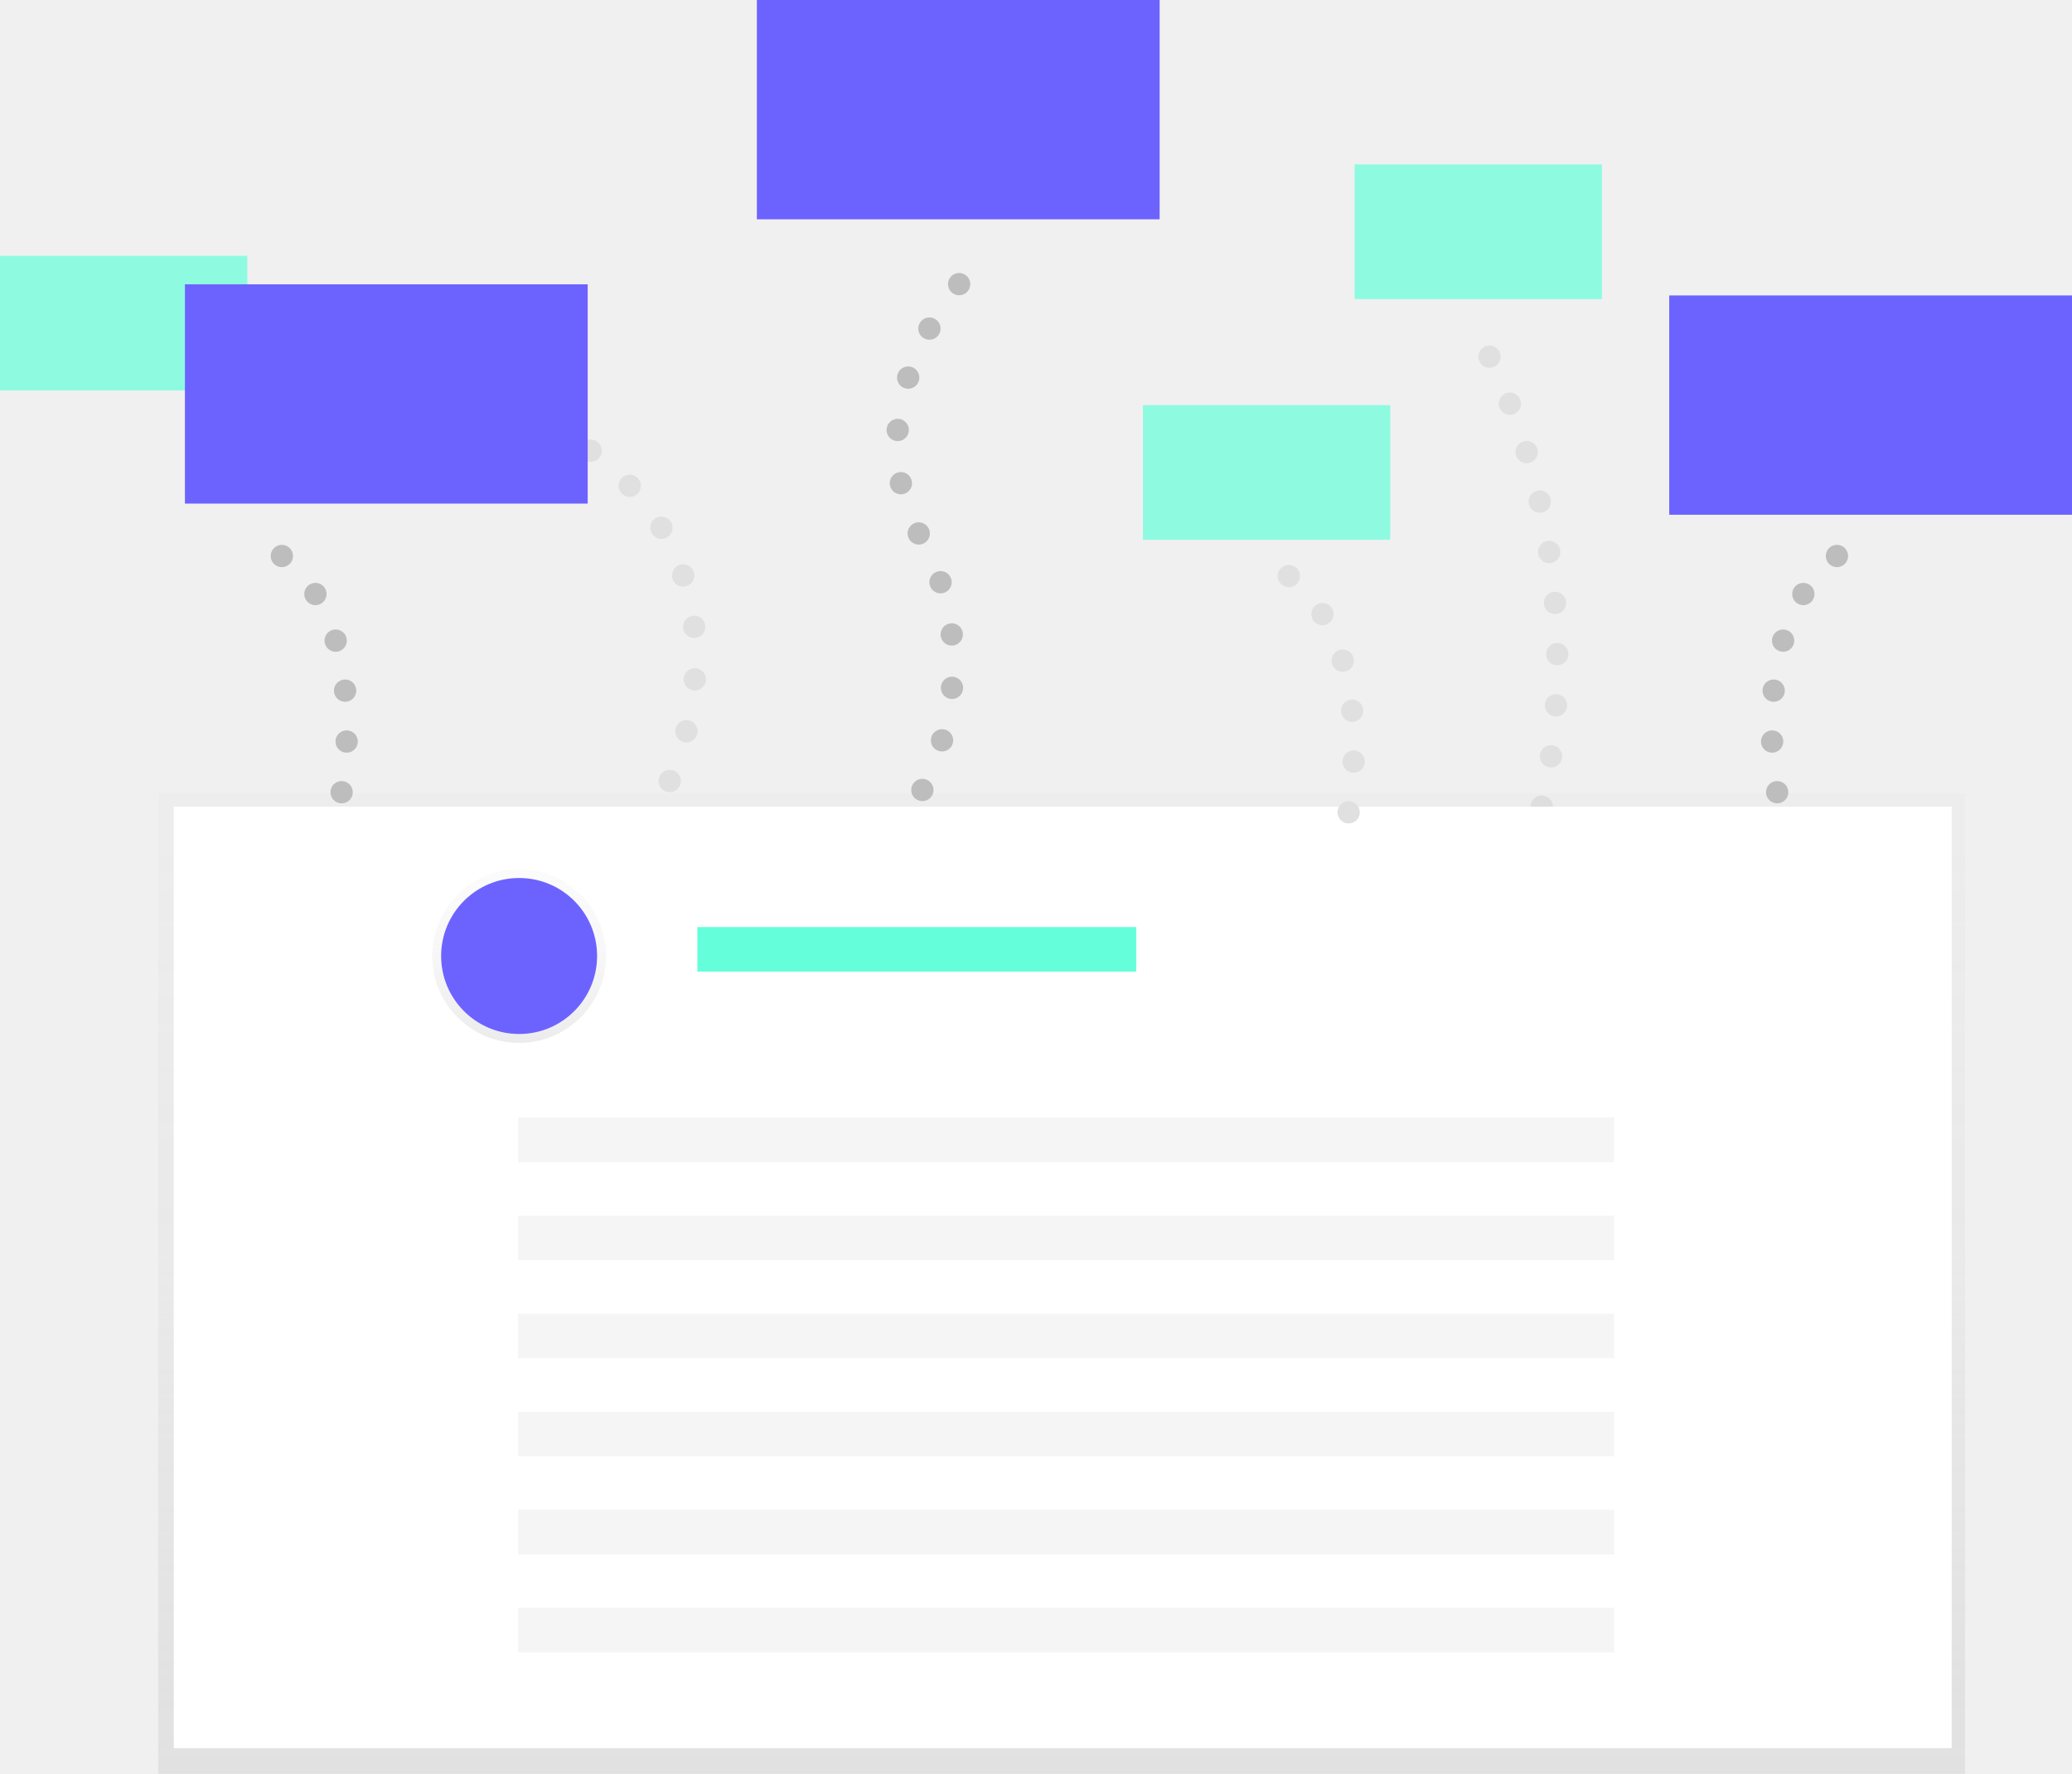
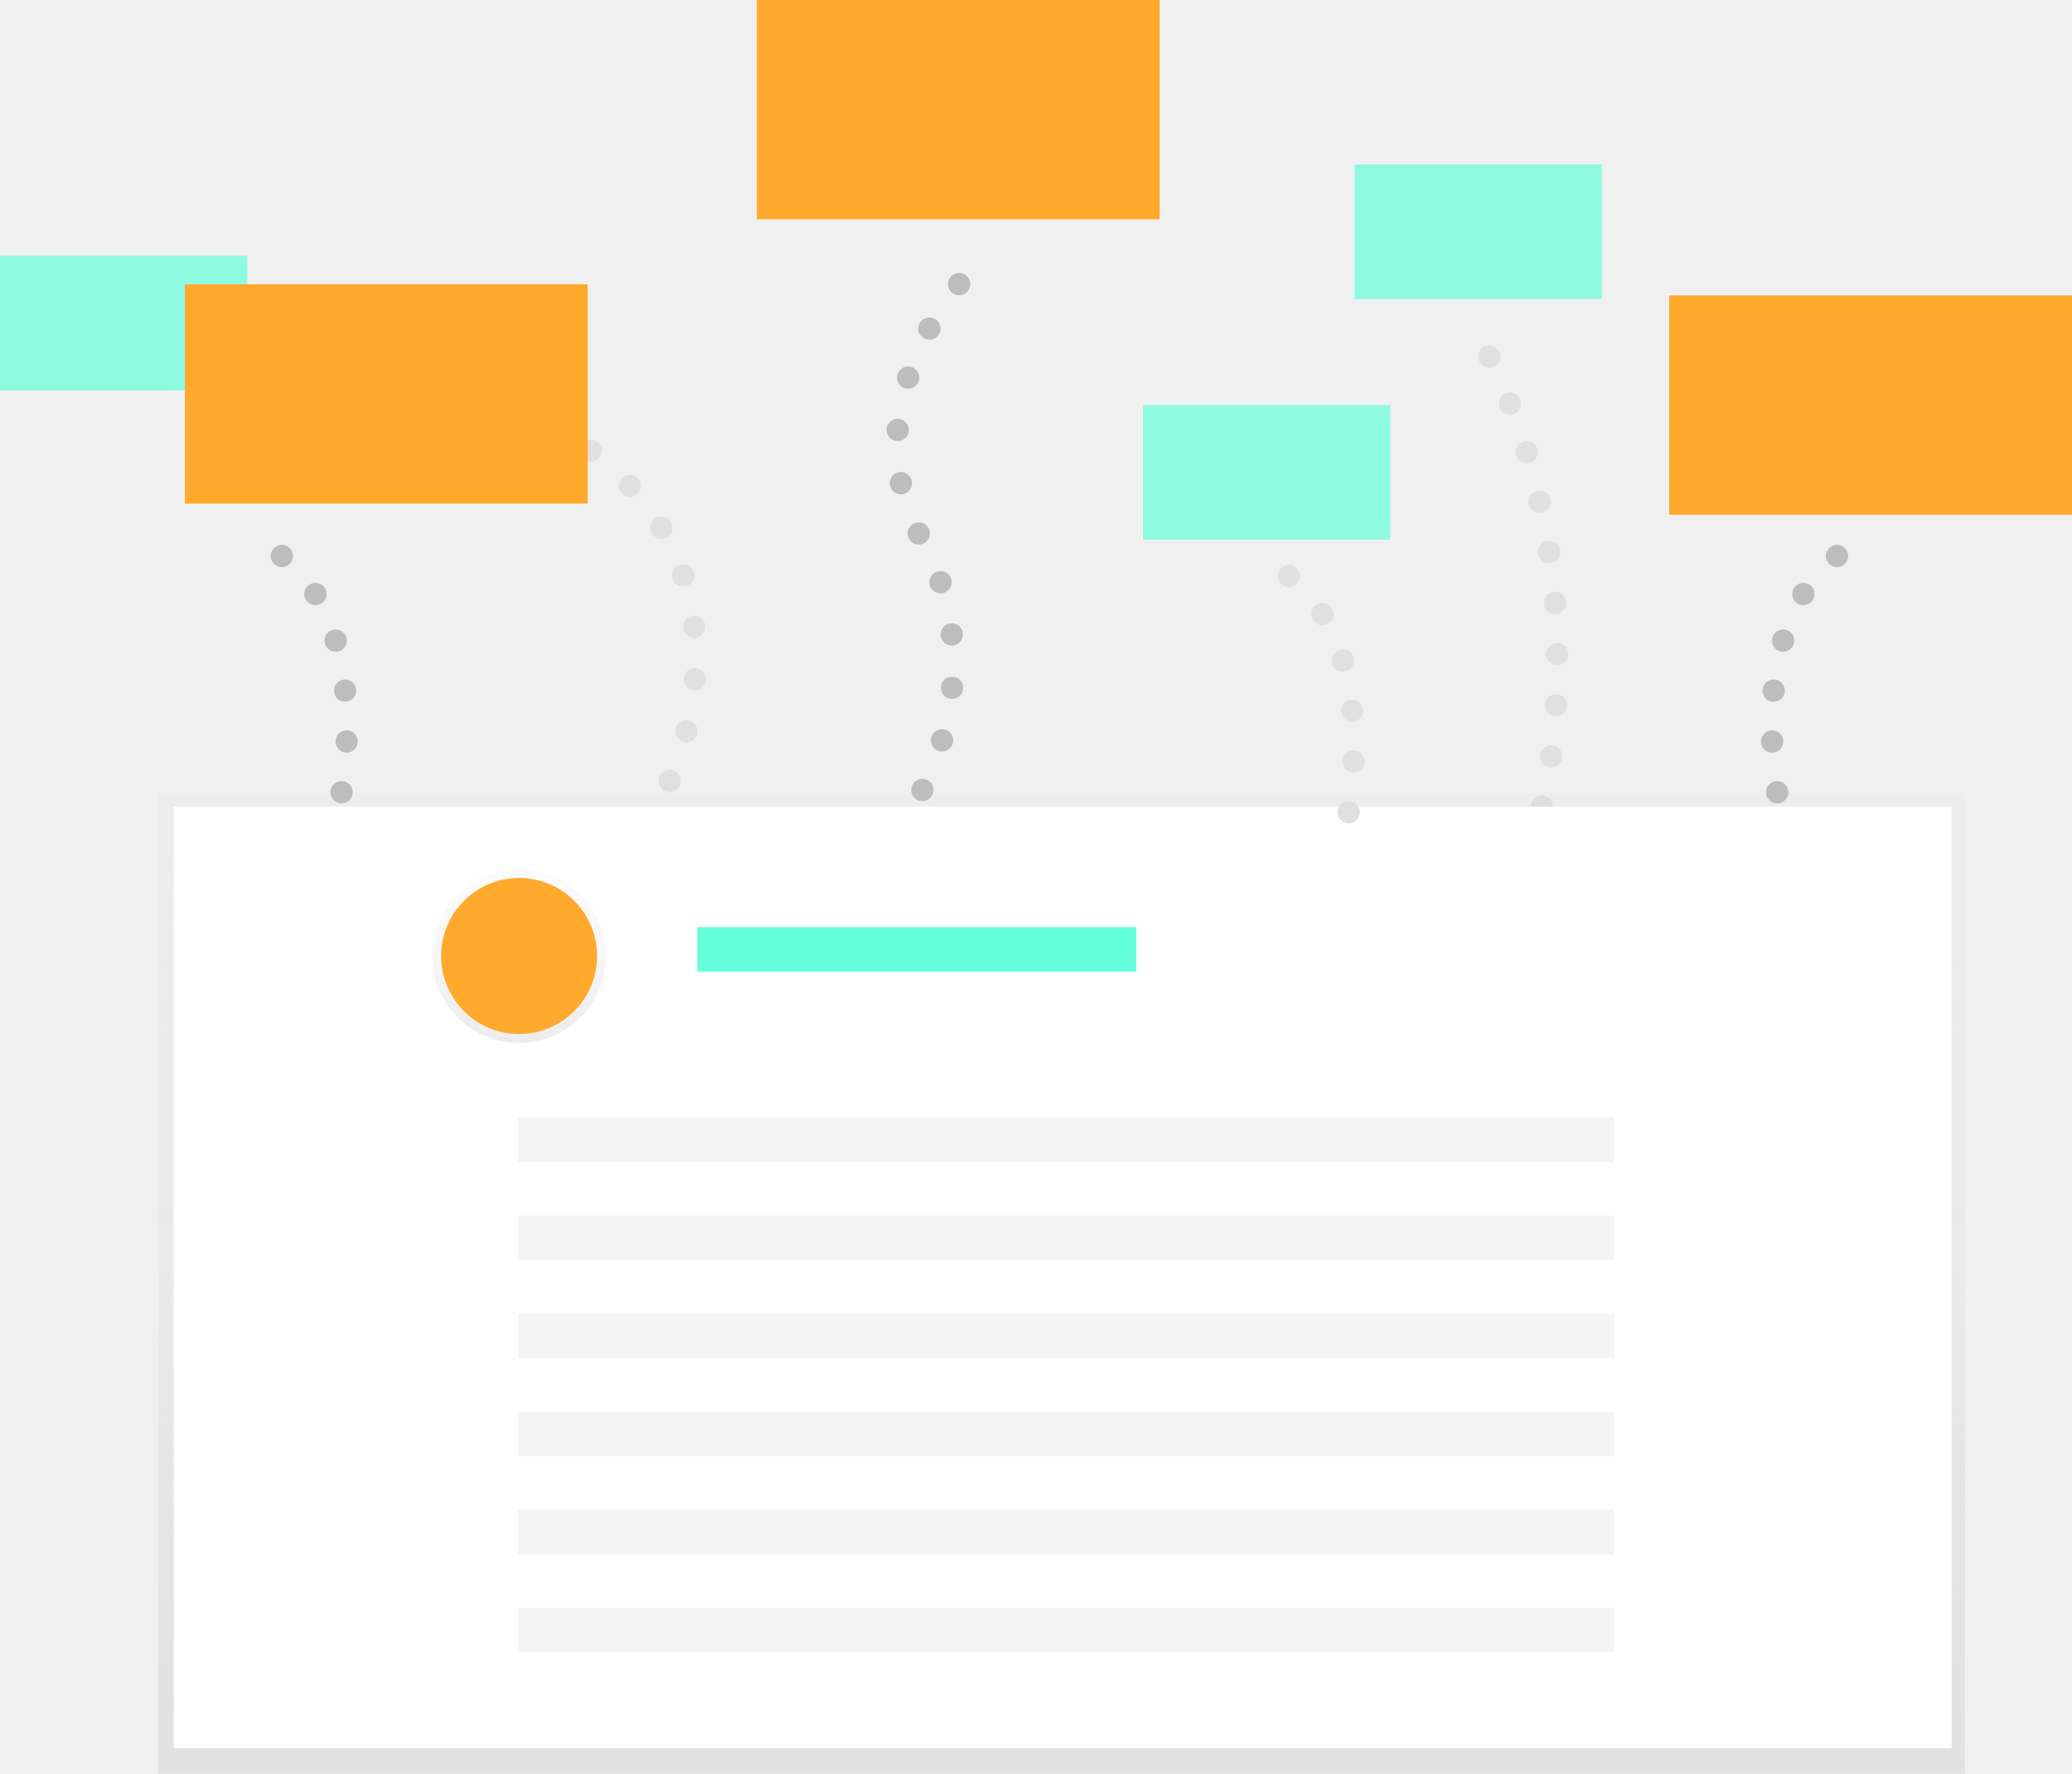
<svg xmlns="http://www.w3.org/2000/svg" xmlns:xlink="http://www.w3.org/1999/xlink" id="3cb0c07a-f133-46d2-a6b2-dad528c8be8f" data-name="Layer 1" viewBox="0 0 930 796">
  <defs>
    <linearGradient id="f5001a13-cfe6-4c8f-88a7-1ed26db83ffd" x1="476.5" y1="796" x2="476.5" y2="356" gradientUnits="userSpaceOnUse">
      <stop offset="0" stop-color="#b3b3b3" stop-opacity="0.25" />
      <stop offset="0.54" stop-color="#b3b3b3" stop-opacity="0.1" />
      <stop offset="1" stop-color="#b3b3b3" stop-opacity="0.05" />
    </linearGradient>
    <linearGradient id="78373005-7475-4e76-bc76-3e27e6664849" x1="233" y1="468" x2="233" y2="390" xlink:href="#f5001a13-cfe6-4c8f-88a7-1ed26db83ffd" />
  </defs>
  <path d="M827,414s28-104-28-211" transform="translate(-135 -52)" fill="none" stroke="#e0e0e0" stroke-linecap="round" stroke-linejoin="round" stroke-width="10" stroke-dasharray="0 23" />
  <line x1="300.59" y1="350.5" x2="300.59" y2="350.5" fill="none" stroke="#e0e0e0" stroke-linecap="round" stroke-linejoin="round" stroke-width="10" />
  <path d="M443.1,380.15c9.88-40.36,12.83-124.5-117.66-160.22" transform="translate(-135 -52)" fill="none" stroke="#e0e0e0" stroke-linecap="round" stroke-linejoin="round" stroke-width="10" stroke-dasharray="0 23.61" />
  <line x1="179" y1="165" x2="179" y2="165" fill="none" stroke="#e0e0e0" stroke-linecap="round" stroke-linejoin="round" stroke-width="10" />
  <rect x="71" y="356" width="811" height="440" fill="url(#f5001a13-cfe6-4c8f-88a7-1ed26db83ffd)" />
  <rect x="78" y="362" width="798" height="422.5" fill="#fff" />
  <circle cx="233" cy="429" r="39" fill="url(#78373005-7475-4e76-bc76-3e27e6664849)" />
-   <circle cx="233" cy="429" r="35" fill="#6C63FF" />
+   <circle cx="233" cy="429" r="35" fill="#FFA92D" />
  <rect x="313" y="416" width="197" height="20" fill="#64ffda" />
  <rect x="232.5" y="545.5" width="492" height="20" fill="#f5f5f5" />
  <rect x="232.5" y="501.5" width="492" height="20" fill="#f5f5f5" />
  <rect x="232.5" y="589.5" width="492" height="20" fill="#f5f5f5" />
  <rect x="232.5" y="633.5" width="492" height="20" fill="#f5f5f5" />
  <rect x="232.5" y="677.5" width="492" height="20" fill="#f5f5f5" />
  <rect x="232.5" y="721.5" width="492" height="20" fill="#f5f5f5" />
  <line x1="153.33" y1="355.5" x2="153.33" y2="355.5" fill="none" stroke="#bdbdbd" stroke-linecap="round" stroke-linejoin="round" stroke-width="10" />
  <path d="M290.59,384.76c.76-21.62-1.88-53.94-20.78-75.41" transform="translate(-135 -52)" fill="none" stroke="#bdbdbd" stroke-linecap="round" stroke-linejoin="round" stroke-width="10" stroke-dasharray="0 22.87" />
  <line x1="126.5" y1="249.5" x2="126.5" y2="249.5" fill="none" stroke="#bdbdbd" stroke-linecap="round" stroke-linejoin="round" stroke-width="10" />
  <line x1="605.33" y1="364.5" x2="605.33" y2="364.5" fill="none" stroke="#e0e0e0" stroke-linecap="round" stroke-linejoin="round" stroke-width="10" />
  <path d="M742.59,393.76c.76-21.62-1.88-53.94-20.78-75.41" transform="translate(-135 -52)" fill="none" stroke="#e0e0e0" stroke-linecap="round" stroke-linejoin="round" stroke-width="10" stroke-dasharray="0 22.87" />
  <line x1="578.5" y1="258.5" x2="578.5" y2="258.5" fill="none" stroke="#e0e0e0" stroke-linecap="round" stroke-linejoin="round" stroke-width="10" />
  <line x1="797.67" y1="355.5" x2="797.67" y2="355.5" fill="none" stroke="#bdbdbd" stroke-linecap="round" stroke-linejoin="round" stroke-width="10" />
  <path d="M930.41,384.76c-.76-21.62,1.88-53.94,20.78-75.41" transform="translate(-135 -52)" fill="none" stroke="#bdbdbd" stroke-linecap="round" stroke-linejoin="round" stroke-width="10" stroke-dasharray="0 22.87" />
  <line x1="824.5" y1="249.5" x2="824.5" y2="249.5" fill="none" stroke="#bdbdbd" stroke-linecap="round" stroke-linejoin="round" stroke-width="10" />
  <rect y="114.78" width="111" height="60.43" fill="#64ffda" opacity="0.7" />
  <rect x="608" y="73.78" width="111" height="60.43" fill="#64ffda" opacity="0.7" />
  <rect x="513" y="181.78" width="111" height="60.43" fill="#64ffda" opacity="0.7" />
-   <rect x="83" y="127.58" width="180.78" height="98.41" fill="#6C63FF" />
-   <rect x="749.22" y="132.58" width="180.78" height="98.41" fill="#6C63FF" />
-   <rect x="339.71" width="180.78" height="98.41" fill="#6C63FF" />
+   <rect x="83" y="127.58" width="180.78" height="98.41" fill="#FFA92D" />
+   <rect x="749.22" y="132.58" width="180.78" height="98.41" fill="#FFA92D" />
+   <rect x="339.71" width="180.78" height="98.41" fill="#FFA92D" />
  <line x1="414" y1="354.5" x2="414" y2="354.5" fill="none" stroke="#bdbdbd" stroke-linecap="round" stroke-linejoin="round" stroke-width="10" />
  <path d="M557.82,384.22c6.13-21.36,10.12-55.49-9.32-90.72-24-43.51-2.42-85.9,9.85-104.36" transform="translate(-135 -52)" fill="none" stroke="#bdbdbd" stroke-linecap="round" stroke-linejoin="round" stroke-width="10" stroke-dasharray="0 24.01" />
  <line x1="430.5" y1="127.5" x2="430.5" y2="127.5" fill="none" stroke="#bdbdbd" stroke-linecap="round" stroke-linejoin="round" stroke-width="10" />
</svg>
